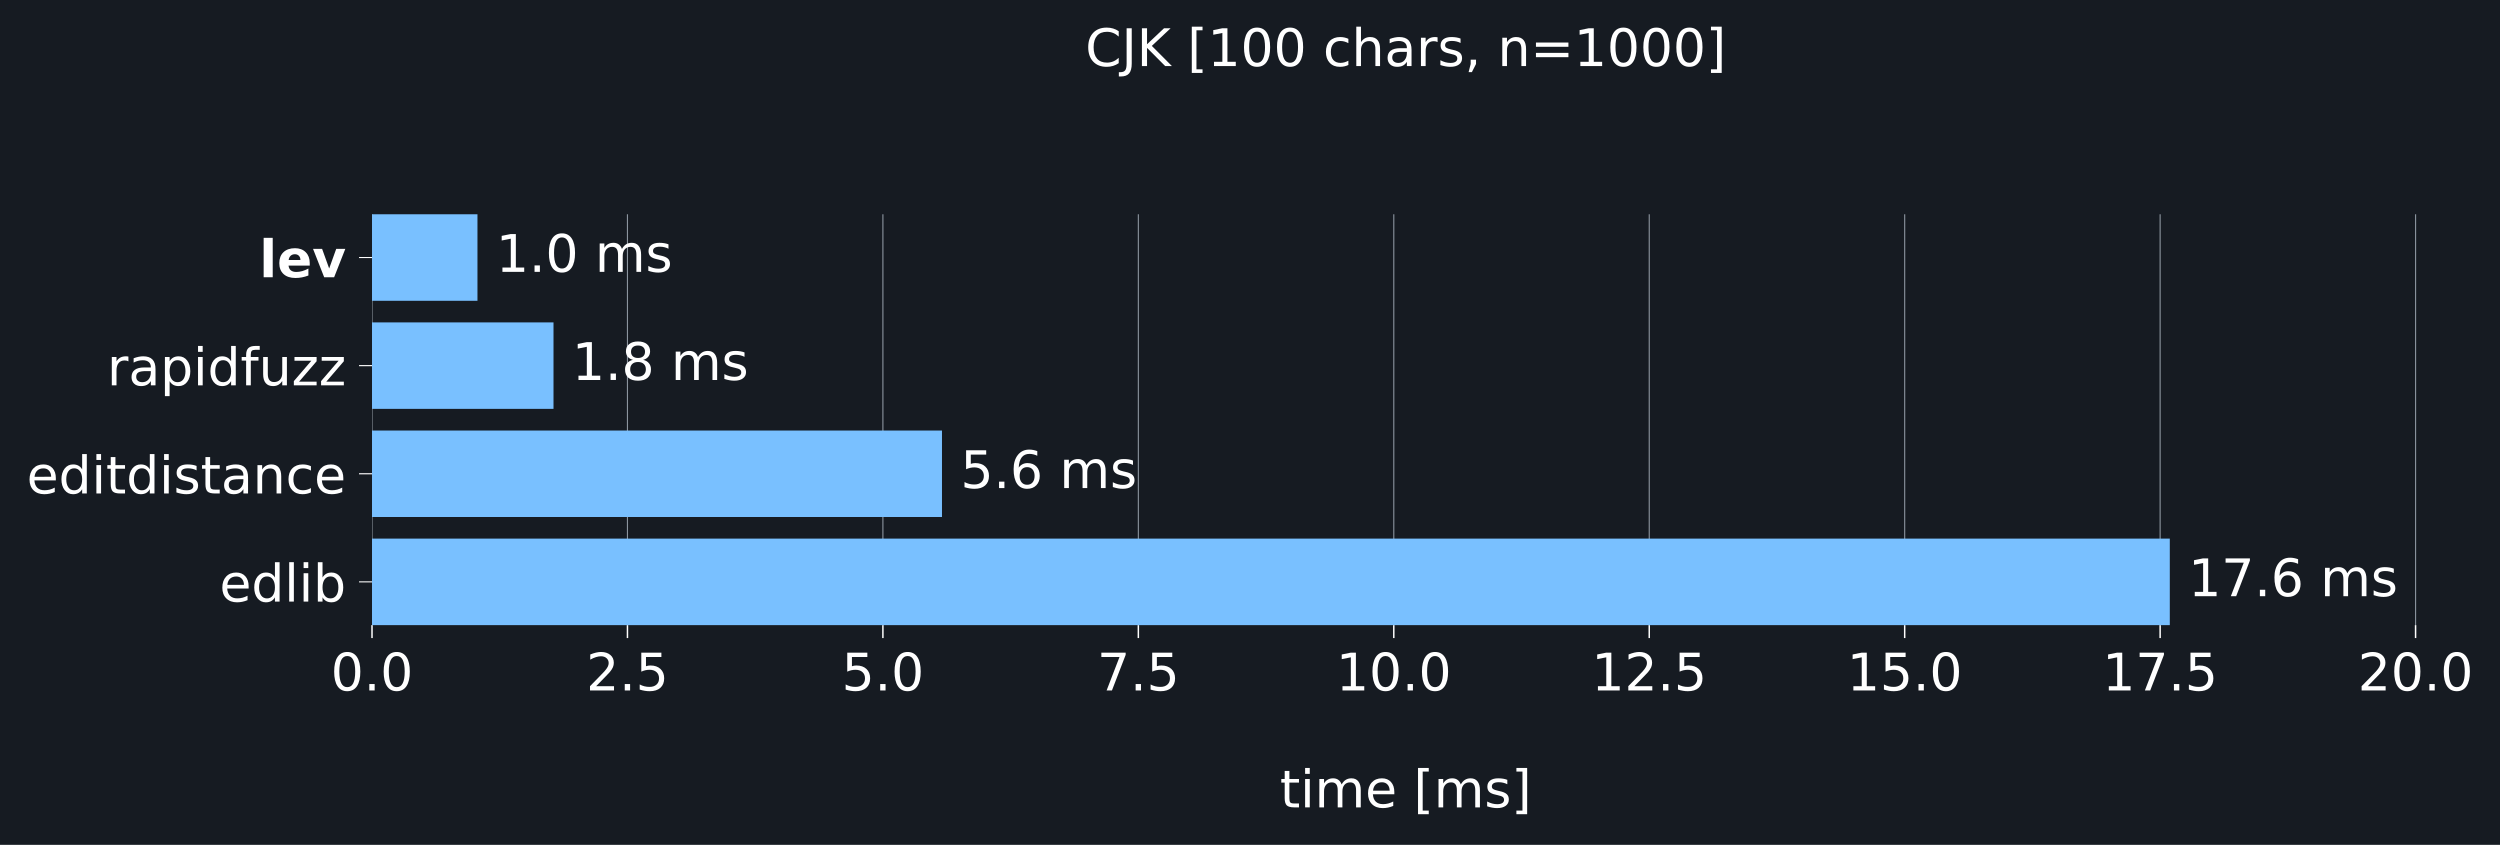
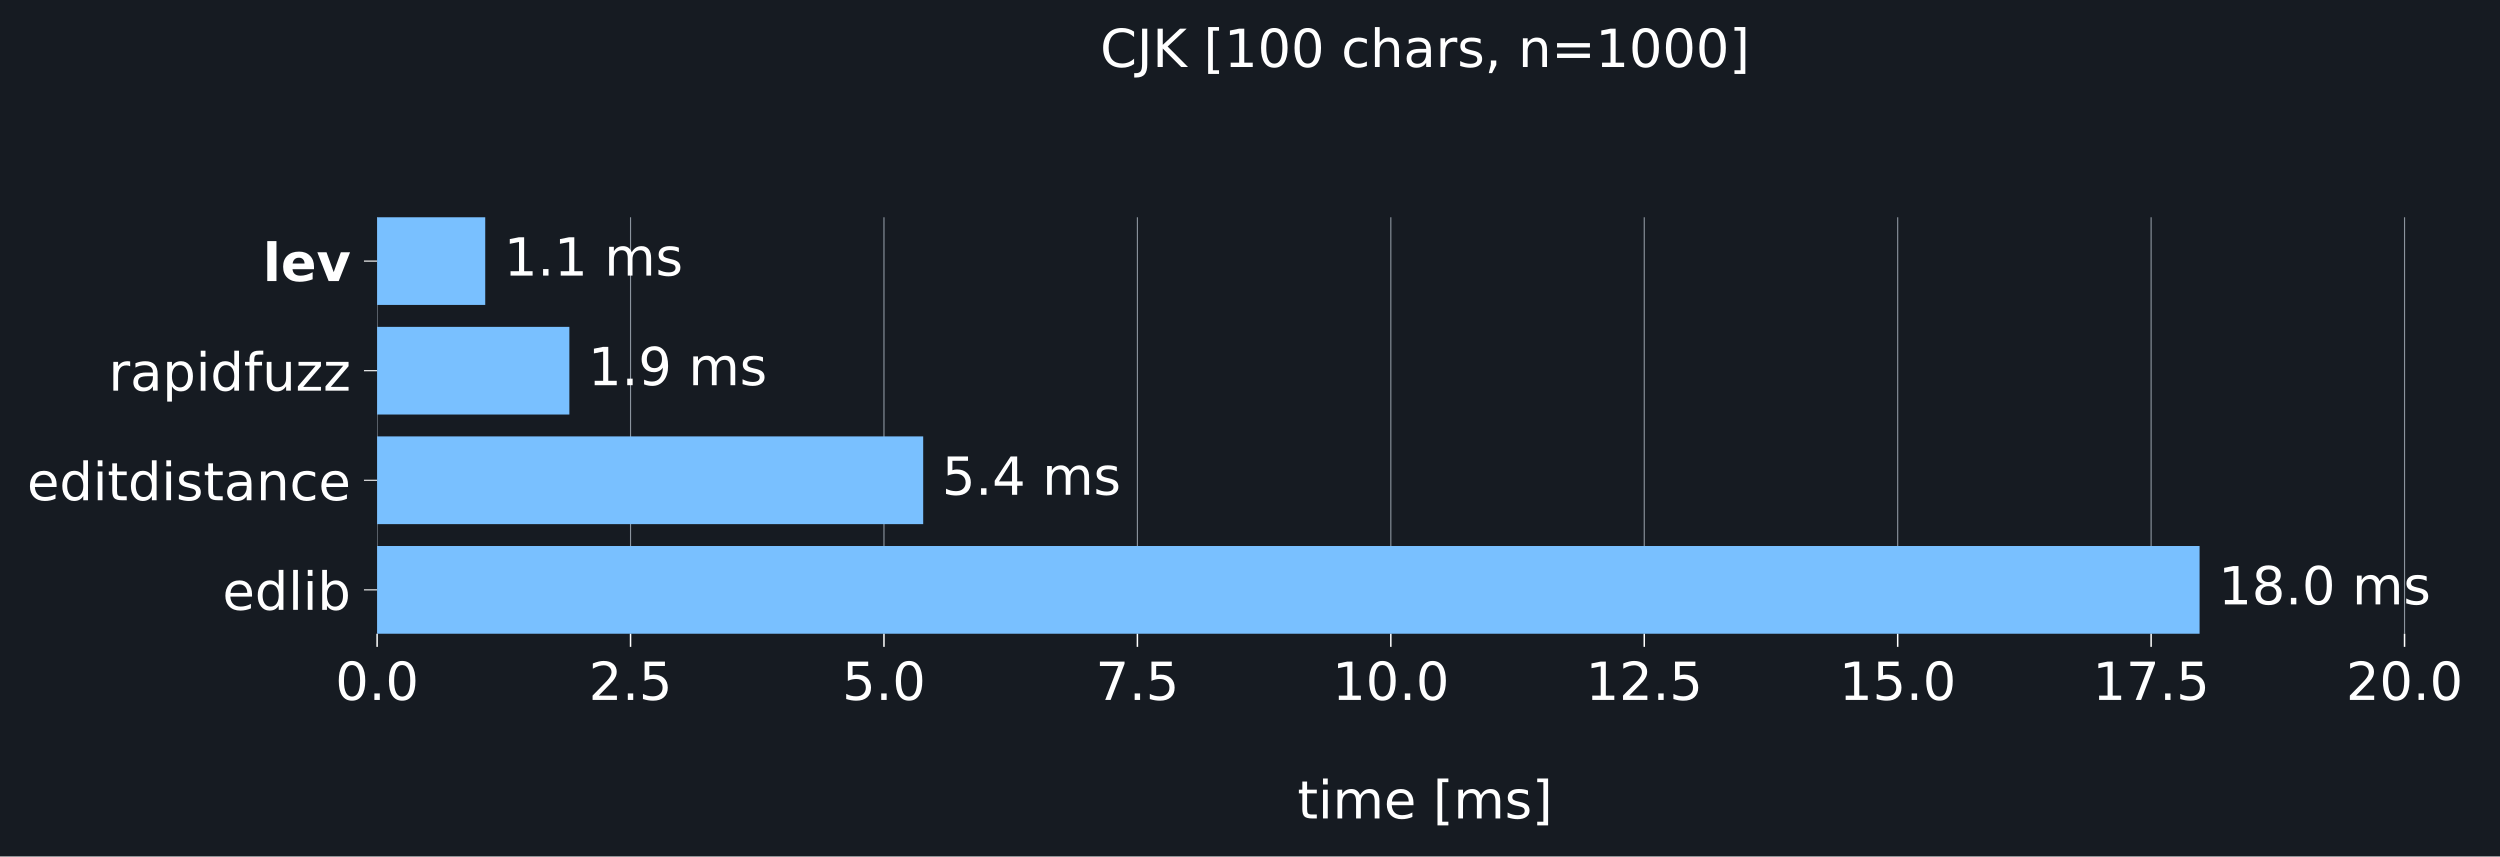
- <svg xmlns="http://www.w3.org/2000/svg" xmlns:xlink="http://www.w3.org/1999/xlink" width="674.739pt" height="228.017pt" viewBox="0 0 674.739 228.017" version="1.1">
+ <svg xmlns="http://www.w3.org/2000/svg" xmlns:xlink="http://www.w3.org/1999/xlink" width="665.603pt" height="228.017pt" viewBox="0 0 665.603 228.017" version="1.1">
  <defs>
    <style type="text/css">*{stroke-linejoin: round; stroke-linecap: butt}</style>
  </defs>
  <g id="figure_1">
    <g id="patch_1">
-       <path d="M 0 228.017 L 674.739 228.017 L 674.739 0 L 0 0 z " style="fill: #161b22" />
+       <path d="M 0 228.017 L 665.603 228.017 L 665.603 0 L 0 0 z " style="fill: #161b22" />
    </g>
    <g id="axes_1">
      <g id="patch_2">
        <path d="M 100.403 168.718 L 658.403 168.718 L 658.403 57.838 L 100.403 57.838 z " style="fill: #161b22" />
      </g>
      <g id="matplotlib.axis_1">
        <g id="xtick_1">
          <g id="line2d_1">
-             <path d="M 100.403 168.718 L 100.403 57.838 " clip-path="url(#pfaec1bf0a8)" style="fill: none; stroke: #8b949e; stroke-width: 0.3; stroke-linecap: square" />
+             <path d="M 100.403 168.718 L 100.403 57.838 " clip-path="url(#p0ad3b814c3)" style="fill: none; stroke: #8b949e; stroke-width: 0.3; stroke-linecap: square" />
          </g>
          <g id="line2d_2">
            <defs>
-               <path id="m80502bba0b" d="M 0 0 L 0 3.5 " style="stroke: #ffffff; stroke-width: 0.4" />
+               <path id="m30d0cba61b" d="M 0 0 L 0 3.5 " style="stroke: #ffffff; stroke-width: 0.4" />
            </defs>
            <g>
-               <use xlink:href="#m80502bba0b" x="100.403" y="168.718" style="fill: #ffffff; stroke: #ffffff; stroke-width: 0.4" />
+               <use xlink:href="#m30d0cba61b" x="100.403" y="168.718" style="fill: #ffffff; stroke: #ffffff; stroke-width: 0.4" />
            </g>
          </g>
          <g id="text_1">
            <g style="fill: #ffffff" transform="translate(89.27062 186.3556) scale(0.14 -0.14)">
              <defs>
                <path id="DejaVuSans-30" d="M 2034 4250 Q 1547 4250 1301 3770 Q 1056 3291 1056 2328 Q 1056 1369 1301 889 Q 1547 409 2034 409 Q 2525 409 2770 889 Q 3016 1369 3016 2328 Q 3016 3291 2770 3770 Q 2525 4250 2034 4250 z M 2034 4750 Q 2819 4750 3233 4129 Q 3647 3509 3647 2328 Q 3647 1150 3233 529 Q 2819 -91 2034 -91 Q 1250 -91 836 529 Q 422 1150 422 2328 Q 422 3509 836 4129 Q 1250 4750 2034 4750 z " transform="scale(0.015625)" />
                <path id="DejaVuSans-2e" d="M 684 794 L 1344 794 L 1344 0 L 684 0 L 684 794 z " transform="scale(0.015625)" />
              </defs>
              <use xlink:href="#DejaVuSans-30" />
              <use xlink:href="#DejaVuSans-2e" transform="translate(63.62305 0)" />
              <use xlink:href="#DejaVuSans-30" transform="translate(95.41016 0)" />
            </g>
          </g>
        </g>
        <g id="xtick_2">
          <g id="line2d_3">
-             <path d="M 169.347 168.718 L 169.347 57.838 " clip-path="url(#pfaec1bf0a8)" style="fill: none; stroke: #8b949e; stroke-width: 0.3; stroke-linecap: square" />
+             <path d="M 167.876 168.718 L 167.876 57.838 " clip-path="url(#p0ad3b814c3)" style="fill: none; stroke: #8b949e; stroke-width: 0.3; stroke-linecap: square" />
          </g>
          <g id="line2d_4">
            <g>
-               <use xlink:href="#m80502bba0b" x="169.347" y="168.718" style="fill: #ffffff; stroke: #ffffff; stroke-width: 0.4" />
+               <use xlink:href="#m30d0cba61b" x="167.876" y="168.718" style="fill: #ffffff; stroke: #ffffff; stroke-width: 0.4" />
            </g>
          </g>
          <g id="text_2">
-             <g style="fill: #ffffff" transform="translate(158.2144 186.3556) scale(0.14 -0.14)">
+             <g style="fill: #ffffff" transform="translate(156.7438 186.3556) scale(0.14 -0.14)">
              <defs>
                <path id="DejaVuSans-32" d="M 1228 531 L 3431 531 L 3431 0 L 469 0 L 469 531 Q 828 903 1448 1529 Q 2069 2156 2228 2338 Q 2531 2678 2651 2914 Q 2772 3150 2772 3378 Q 2772 3750 2511 3984 Q 2250 4219 1831 4219 Q 1534 4219 1204 4116 Q 875 4013 500 3803 L 500 4441 Q 881 4594 1212 4672 Q 1544 4750 1819 4750 Q 2544 4750 2975 4387 Q 3406 4025 3406 3419 Q 3406 3131 3298 2873 Q 3191 2616 2906 2266 Q 2828 2175 2409 1742 Q 1991 1309 1228 531 z " transform="scale(0.015625)" />
                <path id="DejaVuSans-35" d="M 691 4666 L 3169 4666 L 3169 4134 L 1269 4134 L 1269 2991 Q 1406 3038 1543 3061 Q 1681 3084 1819 3084 Q 2600 3084 3056 2656 Q 3513 2228 3513 1497 Q 3513 744 3044 326 Q 2575 -91 1722 -91 Q 1428 -91 1123 -41 Q 819 9 494 109 L 494 744 Q 775 591 1075 516 Q 1375 441 1709 441 Q 2250 441 2565 725 Q 2881 1009 2881 1497 Q 2881 1984 2565 2268 Q 2250 2553 1709 2553 Q 1456 2553 1204 2497 Q 953 2441 691 2322 L 691 4666 z " transform="scale(0.015625)" />
              </defs>
              <use xlink:href="#DejaVuSans-32" />
              <use xlink:href="#DejaVuSans-2e" transform="translate(63.62305 0)" />
              <use xlink:href="#DejaVuSans-35" transform="translate(95.41016 0)" />
            </g>
          </g>
        </g>
        <g id="xtick_3">
          <g id="line2d_5">
-             <path d="M 238.29 168.718 L 238.29 57.838 " clip-path="url(#pfaec1bf0a8)" style="fill: none; stroke: #8b949e; stroke-width: 0.3; stroke-linecap: square" />
+             <path d="M 235.349 168.718 L 235.349 57.838 " clip-path="url(#p0ad3b814c3)" style="fill: none; stroke: #8b949e; stroke-width: 0.3; stroke-linecap: square" />
          </g>
          <g id="line2d_6">
            <g>
-               <use xlink:href="#m80502bba0b" x="238.29" y="168.718" style="fill: #ffffff; stroke: #ffffff; stroke-width: 0.4" />
+               <use xlink:href="#m30d0cba61b" x="235.349" y="168.718" style="fill: #ffffff; stroke: #ffffff; stroke-width: 0.4" />
            </g>
          </g>
          <g id="text_3">
-             <g style="fill: #ffffff" transform="translate(227.1583 186.3556) scale(0.14 -0.14)">
+             <g style="fill: #ffffff" transform="translate(224.2169 186.3556) scale(0.14 -0.14)">
              <use xlink:href="#DejaVuSans-35" />
              <use xlink:href="#DejaVuSans-2e" transform="translate(63.62305 0)" />
              <use xlink:href="#DejaVuSans-30" transform="translate(95.41016 0)" />
            </g>
          </g>
        </g>
        <g id="xtick_4">
          <g id="line2d_7">
-             <path d="M 307.234 168.718 L 307.234 57.838 " clip-path="url(#pfaec1bf0a8)" style="fill: none; stroke: #8b949e; stroke-width: 0.3; stroke-linecap: square" />
+             <path d="M 302.822 168.718 L 302.822 57.838 " clip-path="url(#p0ad3b814c3)" style="fill: none; stroke: #8b949e; stroke-width: 0.3; stroke-linecap: square" />
          </g>
          <g id="line2d_8">
            <g>
-               <use xlink:href="#m80502bba0b" x="307.234" y="168.718" style="fill: #ffffff; stroke: #ffffff; stroke-width: 0.4" />
+               <use xlink:href="#m30d0cba61b" x="302.822" y="168.718" style="fill: #ffffff; stroke: #ffffff; stroke-width: 0.4" />
            </g>
          </g>
          <g id="text_4">
-             <g style="fill: #ffffff" transform="translate(296.1021 186.3556) scale(0.14 -0.14)">
+             <g style="fill: #ffffff" transform="translate(291.6901 186.3556) scale(0.14 -0.14)">
              <defs>
                <path id="DejaVuSans-37" d="M 525 4666 L 3525 4666 L 3525 4397 L 1831 0 L 1172 0 L 2766 4134 L 525 4134 L 525 4666 z " transform="scale(0.015625)" />
              </defs>
              <use xlink:href="#DejaVuSans-37" />
              <use xlink:href="#DejaVuSans-2e" transform="translate(63.62305 0)" />
              <use xlink:href="#DejaVuSans-35" transform="translate(95.41016 0)" />
            </g>
          </g>
        </g>
        <g id="xtick_5">
          <g id="line2d_9">
-             <path d="M 376.178 168.718 L 376.178 57.838 " clip-path="url(#pfaec1bf0a8)" style="fill: none; stroke: #8b949e; stroke-width: 0.3; stroke-linecap: square" />
+             <path d="M 370.295 168.718 L 370.295 57.838 " clip-path="url(#p0ad3b814c3)" style="fill: none; stroke: #8b949e; stroke-width: 0.3; stroke-linecap: square" />
          </g>
          <g id="line2d_10">
            <g>
-               <use xlink:href="#m80502bba0b" x="376.178" y="168.718" style="fill: #ffffff; stroke: #ffffff; stroke-width: 0.4" />
+               <use xlink:href="#m30d0cba61b" x="370.295" y="168.718" style="fill: #ffffff; stroke: #ffffff; stroke-width: 0.4" />
            </g>
          </g>
          <g id="text_5">
-             <g style="fill: #ffffff" transform="translate(360.5921 186.3556) scale(0.14 -0.14)">
+             <g style="fill: #ffffff" transform="translate(354.7095 186.3556) scale(0.14 -0.14)">
              <defs>
                <path id="DejaVuSans-31" d="M 794 531 L 1825 531 L 1825 4091 L 703 3866 L 703 4441 L 1819 4666 L 2450 4666 L 2450 531 L 3481 531 L 3481 0 L 794 0 L 794 531 z " transform="scale(0.015625)" />
              </defs>
              <use xlink:href="#DejaVuSans-31" />
              <use xlink:href="#DejaVuSans-30" transform="translate(63.62305 0)" />
              <use xlink:href="#DejaVuSans-2e" transform="translate(127.2461 0)" />
              <use xlink:href="#DejaVuSans-30" transform="translate(159.0332 0)" />
            </g>
          </g>
        </g>
        <g id="xtick_6">
          <g id="line2d_11">
-             <path d="M 445.122 168.718 L 445.122 57.838 " clip-path="url(#pfaec1bf0a8)" style="fill: none; stroke: #8b949e; stroke-width: 0.3; stroke-linecap: square" />
+             <path d="M 437.769 168.718 L 437.769 57.838 " clip-path="url(#p0ad3b814c3)" style="fill: none; stroke: #8b949e; stroke-width: 0.3; stroke-linecap: square" />
          </g>
          <g id="line2d_12">
            <g>
-               <use xlink:href="#m80502bba0b" x="445.122" y="168.718" style="fill: #ffffff; stroke: #ffffff; stroke-width: 0.4" />
+               <use xlink:href="#m30d0cba61b" x="437.769" y="168.718" style="fill: #ffffff; stroke: #ffffff; stroke-width: 0.4" />
            </g>
          </g>
          <g id="text_6">
-             <g style="fill: #ffffff" transform="translate(429.536 186.3556) scale(0.14 -0.14)">
+             <g style="fill: #ffffff" transform="translate(422.1826 186.3556) scale(0.14 -0.14)">
              <use xlink:href="#DejaVuSans-31" />
              <use xlink:href="#DejaVuSans-32" transform="translate(63.62305 0)" />
              <use xlink:href="#DejaVuSans-2e" transform="translate(127.2461 0)" />
              <use xlink:href="#DejaVuSans-35" transform="translate(159.0332 0)" />
            </g>
          </g>
        </g>
        <g id="xtick_7">
          <g id="line2d_13">
-             <path d="M 514.066 168.718 L 514.066 57.838 " clip-path="url(#pfaec1bf0a8)" style="fill: none; stroke: #8b949e; stroke-width: 0.3; stroke-linecap: square" />
+             <path d="M 505.242 168.718 L 505.242 57.838 " clip-path="url(#p0ad3b814c3)" style="fill: none; stroke: #8b949e; stroke-width: 0.3; stroke-linecap: square" />
          </g>
          <g id="line2d_14">
            <g>
-               <use xlink:href="#m80502bba0b" x="514.066" y="168.718" style="fill: #ffffff; stroke: #ffffff; stroke-width: 0.4" />
+               <use xlink:href="#m30d0cba61b" x="505.242" y="168.718" style="fill: #ffffff; stroke: #ffffff; stroke-width: 0.4" />
            </g>
          </g>
          <g id="text_7">
-             <g style="fill: #ffffff" transform="translate(498.4798 186.3556) scale(0.14 -0.14)">
+             <g style="fill: #ffffff" transform="translate(489.6558 186.3556) scale(0.14 -0.14)">
              <use xlink:href="#DejaVuSans-31" />
              <use xlink:href="#DejaVuSans-35" transform="translate(63.62305 0)" />
              <use xlink:href="#DejaVuSans-2e" transform="translate(127.2461 0)" />
              <use xlink:href="#DejaVuSans-30" transform="translate(159.0332 0)" />
            </g>
          </g>
        </g>
        <g id="xtick_8">
          <g id="line2d_15">
-             <path d="M 583.01 168.718 L 583.01 57.838 " clip-path="url(#pfaec1bf0a8)" style="fill: none; stroke: #8b949e; stroke-width: 0.3; stroke-linecap: square" />
+             <path d="M 572.715 168.718 L 572.715 57.838 " clip-path="url(#p0ad3b814c3)" style="fill: none; stroke: #8b949e; stroke-width: 0.3; stroke-linecap: square" />
          </g>
          <g id="line2d_16">
            <g>
-               <use xlink:href="#m80502bba0b" x="583.01" y="168.718" style="fill: #ffffff; stroke: #ffffff; stroke-width: 0.4" />
+               <use xlink:href="#m30d0cba61b" x="572.715" y="168.718" style="fill: #ffffff; stroke: #ffffff; stroke-width: 0.4" />
            </g>
          </g>
          <g id="text_8">
-             <g style="fill: #ffffff" transform="translate(567.4236 186.3556) scale(0.14 -0.14)">
+             <g style="fill: #ffffff" transform="translate(557.1289 186.3556) scale(0.14 -0.14)">
              <use xlink:href="#DejaVuSans-31" />
              <use xlink:href="#DejaVuSans-37" transform="translate(63.62305 0)" />
              <use xlink:href="#DejaVuSans-2e" transform="translate(127.2461 0)" />
              <use xlink:href="#DejaVuSans-35" transform="translate(159.0332 0)" />
            </g>
          </g>
        </g>
        <g id="xtick_9">
          <g id="line2d_17">
-             <path d="M 651.953 168.718 L 651.953 57.838 " clip-path="url(#pfaec1bf0a8)" style="fill: none; stroke: #8b949e; stroke-width: 0.3; stroke-linecap: square" />
+             <path d="M 640.188 168.718 L 640.188 57.838 " clip-path="url(#p0ad3b814c3)" style="fill: none; stroke: #8b949e; stroke-width: 0.3; stroke-linecap: square" />
          </g>
          <g id="line2d_18">
            <g>
-               <use xlink:href="#m80502bba0b" x="651.953" y="168.718" style="fill: #ffffff; stroke: #ffffff; stroke-width: 0.4" />
+               <use xlink:href="#m30d0cba61b" x="640.188" y="168.718" style="fill: #ffffff; stroke: #ffffff; stroke-width: 0.4" />
            </g>
          </g>
          <g id="text_9">
-             <g style="fill: #ffffff" transform="translate(636.3674 186.3556) scale(0.14 -0.14)">
+             <g style="fill: #ffffff" transform="translate(624.6021 186.3556) scale(0.14 -0.14)">
              <use xlink:href="#DejaVuSans-32" />
              <use xlink:href="#DejaVuSans-30" transform="translate(63.62305 0)" />
              <use xlink:href="#DejaVuSans-2e" transform="translate(127.2461 0)" />
              <use xlink:href="#DejaVuSans-30" transform="translate(159.0332 0)" />
            </g>
          </g>
        </g>
        <g id="text_10">
          <g style="fill: #ffffff" transform="translate(345.4364 217.905) scale(0.14 -0.14)">
            <defs>
              <path id="DejaVuSans-74" d="M 1172 4494 L 1172 3500 L 2356 3500 L 2356 3053 L 1172 3053 L 1172 1153 Q 1172 725 1289 603 Q 1406 481 1766 481 L 2356 481 L 2356 0 L 1766 0 Q 1100 0 847 248 Q 594 497 594 1153 L 594 3053 L 172 3053 L 172 3500 L 594 3500 L 594 4494 L 1172 4494 z " transform="scale(0.015625)" />
              <path id="DejaVuSans-69" d="M 603 3500 L 1178 3500 L 1178 0 L 603 0 L 603 3500 z M 603 4863 L 1178 4863 L 1178 4134 L 603 4134 L 603 4863 z " transform="scale(0.015625)" />
              <path id="DejaVuSans-6d" d="M 3328 2828 Q 3544 3216 3844 3400 Q 4144 3584 4550 3584 Q 5097 3584 5394 3201 Q 5691 2819 5691 2113 L 5691 0 L 5113 0 L 5113 2094 Q 5113 2597 4934 2840 Q 4756 3084 4391 3084 Q 3944 3084 3684 2787 Q 3425 2491 3425 1978 L 3425 0 L 2847 0 L 2847 2094 Q 2847 2600 2669 2842 Q 2491 3084 2119 3084 Q 1678 3084 1418 2786 Q 1159 2488 1159 1978 L 1159 0 L 581 0 L 581 3500 L 1159 3500 L 1159 2956 Q 1356 3278 1631 3431 Q 1906 3584 2284 3584 Q 2666 3584 2933 3390 Q 3200 3197 3328 2828 z " transform="scale(0.015625)" />
              <path id="DejaVuSans-65" d="M 3597 1894 L 3597 1613 L 953 1613 Q 991 1019 1311 708 Q 1631 397 2203 397 Q 2534 397 2845 478 Q 3156 559 3463 722 L 3463 178 Q 3153 47 2828 -22 Q 2503 -91 2169 -91 Q 1331 -91 842 396 Q 353 884 353 1716 Q 353 2575 817 3079 Q 1281 3584 2069 3584 Q 2775 3584 3186 3129 Q 3597 2675 3597 1894 z M 3022 2063 Q 3016 2534 2758 2815 Q 2500 3097 2075 3097 Q 1594 3097 1305 2825 Q 1016 2553 972 2059 L 3022 2063 z " transform="scale(0.015625)" />
              <path id="DejaVuSans-20" transform="scale(0.015625)" />
              <path id="DejaVuSans-5b" d="M 550 4863 L 1875 4863 L 1875 4416 L 1125 4416 L 1125 -397 L 1875 -397 L 1875 -844 L 550 -844 L 550 4863 z " transform="scale(0.015625)" />
              <path id="DejaVuSans-73" d="M 2834 3397 L 2834 2853 Q 2591 2978 2328 3040 Q 2066 3103 1784 3103 Q 1356 3103 1142 2972 Q 928 2841 928 2578 Q 928 2378 1081 2264 Q 1234 2150 1697 2047 L 1894 2003 Q 2506 1872 2764 1633 Q 3022 1394 3022 966 Q 3022 478 2636 193 Q 2250 -91 1575 -91 Q 1294 -91 989 -36 Q 684 19 347 128 L 347 722 Q 666 556 975 473 Q 1284 391 1588 391 Q 1994 391 2212 530 Q 2431 669 2431 922 Q 2431 1156 2273 1281 Q 2116 1406 1581 1522 L 1381 1569 Q 847 1681 609 1914 Q 372 2147 372 2553 Q 372 3047 722 3315 Q 1072 3584 1716 3584 Q 2034 3584 2315 3537 Q 2597 3491 2834 3397 z " transform="scale(0.015625)" />
              <path id="DejaVuSans-5d" d="M 1947 4863 L 1947 -844 L 622 -844 L 622 -397 L 1369 -397 L 1369 4416 L 622 4416 L 622 4863 L 1947 4863 z " transform="scale(0.015625)" />
            </defs>
            <use xlink:href="#DejaVuSans-74" />
            <use xlink:href="#DejaVuSans-69" transform="translate(39.20898 0)" />
            <use xlink:href="#DejaVuSans-6d" transform="translate(66.99219 0)" />
            <use xlink:href="#DejaVuSans-65" transform="translate(164.4043 0)" />
            <use xlink:href="#DejaVuSans-20" transform="translate(225.9277 0)" />
            <use xlink:href="#DejaVuSans-5b" transform="translate(257.7148 0)" />
            <use xlink:href="#DejaVuSans-6d" transform="translate(296.7285 0)" />
            <use xlink:href="#DejaVuSans-73" transform="translate(394.1406 0)" />
            <use xlink:href="#DejaVuSans-5d" transform="translate(446.2402 0)" />
          </g>
        </g>
      </g>
      <g id="matplotlib.axis_2">
        <g id="ytick_1">
          <g id="line2d_19">
            <defs>
-               <path id="m019ea41647" d="M 0 0 L -3.5 0 " style="stroke: #ffffff; stroke-width: 0.3" />
+               <path id="m7ce690e20e" d="M 0 0 L -3.5 0 " style="stroke: #ffffff; stroke-width: 0.3" />
            </defs>
            <g>
-               <use xlink:href="#m019ea41647" x="100.403" y="157.046" style="fill: #ffffff; stroke: #ffffff; stroke-width: 0.3" />
+               <use xlink:href="#m7ce690e20e" x="100.403" y="157.046" style="fill: #ffffff; stroke: #ffffff; stroke-width: 0.3" />
            </g>
          </g>
          <g id="text_11">
            <g style="fill: #ffffff" transform="translate(59.23406 162.3651) scale(0.14 -0.14)">
              <defs>
                <path id="DejaVuSans-64" d="M 2906 2969 L 2906 4863 L 3481 4863 L 3481 0 L 2906 0 L 2906 525 Q 2725 213 2448 61 Q 2172 -91 1784 -91 Q 1150 -91 751 415 Q 353 922 353 1747 Q 353 2572 751 3078 Q 1150 3584 1784 3584 Q 2172 3584 2448 3432 Q 2725 3281 2906 2969 z M 947 1747 Q 947 1113 1208 752 Q 1469 391 1925 391 Q 2381 391 2643 752 Q 2906 1113 2906 1747 Q 2906 2381 2643 2742 Q 2381 3103 1925 3103 Q 1469 3103 1208 2742 Q 947 2381 947 1747 z " transform="scale(0.015625)" />
                <path id="DejaVuSans-6c" d="M 603 4863 L 1178 4863 L 1178 0 L 603 0 L 603 4863 z " transform="scale(0.015625)" />
                <path id="DejaVuSans-62" d="M 3116 1747 Q 3116 2381 2855 2742 Q 2594 3103 2138 3103 Q 1681 3103 1420 2742 Q 1159 2381 1159 1747 Q 1159 1113 1420 752 Q 1681 391 2138 391 Q 2594 391 2855 752 Q 3116 1113 3116 1747 z M 1159 2969 Q 1341 3281 1617 3432 Q 1894 3584 2278 3584 Q 2916 3584 3314 3078 Q 3713 2572 3713 1747 Q 3713 922 3314 415 Q 2916 -91 2278 -91 Q 1894 -91 1617 61 Q 1341 213 1159 525 L 1159 0 L 581 0 L 581 4863 L 1159 4863 L 1159 2969 z " transform="scale(0.015625)" />
              </defs>
              <use xlink:href="#DejaVuSans-65" />
              <use xlink:href="#DejaVuSans-64" transform="translate(61.52344 0)" />
              <use xlink:href="#DejaVuSans-6c" transform="translate(125 0)" />
              <use xlink:href="#DejaVuSans-69" transform="translate(152.7832 0)" />
              <use xlink:href="#DejaVuSans-62" transform="translate(180.5664 0)" />
            </g>
          </g>
        </g>
        <g id="ytick_2">
          <g id="line2d_20">
            <g>
-               <use xlink:href="#m019ea41647" x="100.403" y="127.867" style="fill: #ffffff; stroke: #ffffff; stroke-width: 0.3" />
+               <use xlink:href="#m7ce690e20e" x="100.403" y="127.867" style="fill: #ffffff; stroke: #ffffff; stroke-width: 0.3" />
            </g>
          </g>
          <g id="text_12">
            <g style="fill: #ffffff" transform="translate(7.2 133.1862) scale(0.14 -0.14)">
              <defs>
                <path id="DejaVuSans-61" d="M 2194 1759 Q 1497 1759 1228 1600 Q 959 1441 959 1056 Q 959 750 1161 570 Q 1363 391 1709 391 Q 2188 391 2477 730 Q 2766 1069 2766 1631 L 2766 1759 L 2194 1759 z M 3341 1997 L 3341 0 L 2766 0 L 2766 531 Q 2569 213 2275 61 Q 1981 -91 1556 -91 Q 1019 -91 701 211 Q 384 513 384 1019 Q 384 1609 779 1909 Q 1175 2209 1959 2209 L 2766 2209 L 2766 2266 Q 2766 2663 2505 2880 Q 2244 3097 1772 3097 Q 1472 3097 1187 3025 Q 903 2953 641 2809 L 641 3341 Q 956 3463 1253 3523 Q 1550 3584 1831 3584 Q 2591 3584 2966 3190 Q 3341 2797 3341 1997 z " transform="scale(0.015625)" />
                <path id="DejaVuSans-6e" d="M 3513 2113 L 3513 0 L 2938 0 L 2938 2094 Q 2938 2591 2744 2837 Q 2550 3084 2163 3084 Q 1697 3084 1428 2787 Q 1159 2491 1159 1978 L 1159 0 L 581 0 L 581 3500 L 1159 3500 L 1159 2956 Q 1366 3272 1645 3428 Q 1925 3584 2291 3584 Q 2894 3584 3203 3211 Q 3513 2838 3513 2113 z " transform="scale(0.015625)" />
                <path id="DejaVuSans-63" d="M 3122 3366 L 3122 2828 Q 2878 2963 2633 3030 Q 2388 3097 2138 3097 Q 1578 3097 1268 2742 Q 959 2388 959 1747 Q 959 1106 1268 751 Q 1578 397 2138 397 Q 2388 397 2633 464 Q 2878 531 3122 666 L 3122 134 Q 2881 22 2623 -34 Q 2366 -91 2075 -91 Q 1284 -91 818 406 Q 353 903 353 1747 Q 353 2603 823 3093 Q 1294 3584 2113 3584 Q 2378 3584 2631 3529 Q 2884 3475 3122 3366 z " transform="scale(0.015625)" />
              </defs>
              <use xlink:href="#DejaVuSans-65" />
              <use xlink:href="#DejaVuSans-64" transform="translate(61.52344 0)" />
              <use xlink:href="#DejaVuSans-69" transform="translate(125 0)" />
              <use xlink:href="#DejaVuSans-74" transform="translate(152.7832 0)" />
              <use xlink:href="#DejaVuSans-64" transform="translate(191.9922 0)" />
              <use xlink:href="#DejaVuSans-69" transform="translate(255.4688 0)" />
              <use xlink:href="#DejaVuSans-73" transform="translate(283.252 0)" />
              <use xlink:href="#DejaVuSans-74" transform="translate(335.3516 0)" />
              <use xlink:href="#DejaVuSans-61" transform="translate(374.5605 0)" />
              <use xlink:href="#DejaVuSans-6e" transform="translate(435.8398 0)" />
              <use xlink:href="#DejaVuSans-63" transform="translate(499.2188 0)" />
              <use xlink:href="#DejaVuSans-65" transform="translate(554.1992 0)" />
            </g>
          </g>
        </g>
        <g id="ytick_3">
          <g id="line2d_21">
            <g>
-               <use xlink:href="#m019ea41647" x="100.403" y="98.688" style="fill: #ffffff; stroke: #ffffff; stroke-width: 0.3" />
+               <use xlink:href="#m7ce690e20e" x="100.403" y="98.688" style="fill: #ffffff; stroke: #ffffff; stroke-width: 0.3" />
            </g>
          </g>
          <g id="text_13">
            <g style="fill: #ffffff" transform="translate(28.90656 104.0072) scale(0.14 -0.14)">
              <defs>
                <path id="DejaVuSans-72" d="M 2631 2963 Q 2534 3019 2420 3045 Q 2306 3072 2169 3072 Q 1681 3072 1420 2755 Q 1159 2438 1159 1844 L 1159 0 L 581 0 L 581 3500 L 1159 3500 L 1159 2956 Q 1341 3275 1631 3429 Q 1922 3584 2338 3584 Q 2397 3584 2469 3576 Q 2541 3569 2628 3553 L 2631 2963 z " transform="scale(0.015625)" />
                <path id="DejaVuSans-70" d="M 1159 525 L 1159 -1331 L 581 -1331 L 581 3500 L 1159 3500 L 1159 2969 Q 1341 3281 1617 3432 Q 1894 3584 2278 3584 Q 2916 3584 3314 3078 Q 3713 2572 3713 1747 Q 3713 922 3314 415 Q 2916 -91 2278 -91 Q 1894 -91 1617 61 Q 1341 213 1159 525 z M 3116 1747 Q 3116 2381 2855 2742 Q 2594 3103 2138 3103 Q 1681 3103 1420 2742 Q 1159 2381 1159 1747 Q 1159 1113 1420 752 Q 1681 391 2138 391 Q 2594 391 2855 752 Q 3116 1113 3116 1747 z " transform="scale(0.015625)" />
                <path id="DejaVuSans-66" d="M 2375 4863 L 2375 4384 L 1825 4384 Q 1516 4384 1395 4259 Q 1275 4134 1275 3809 L 1275 3500 L 2222 3500 L 2222 3053 L 1275 3053 L 1275 0 L 697 0 L 697 3053 L 147 3053 L 147 3500 L 697 3500 L 697 3744 Q 697 4328 969 4595 Q 1241 4863 1831 4863 L 2375 4863 z " transform="scale(0.015625)" />
                <path id="DejaVuSans-75" d="M 544 1381 L 544 3500 L 1119 3500 L 1119 1403 Q 1119 906 1312 657 Q 1506 409 1894 409 Q 2359 409 2629 706 Q 2900 1003 2900 1516 L 2900 3500 L 3475 3500 L 3475 0 L 2900 0 L 2900 538 Q 2691 219 2414 64 Q 2138 -91 1772 -91 Q 1169 -91 856 284 Q 544 659 544 1381 z M 1991 3584 L 1991 3584 z " transform="scale(0.015625)" />
                <path id="DejaVuSans-7a" d="M 353 3500 L 3084 3500 L 3084 2975 L 922 459 L 3084 459 L 3084 0 L 275 0 L 275 525 L 2438 3041 L 353 3041 L 353 3500 z " transform="scale(0.015625)" />
              </defs>
              <use xlink:href="#DejaVuSans-72" />
              <use xlink:href="#DejaVuSans-61" transform="translate(41.11328 0)" />
              <use xlink:href="#DejaVuSans-70" transform="translate(102.3926 0)" />
              <use xlink:href="#DejaVuSans-69" transform="translate(165.8691 0)" />
              <use xlink:href="#DejaVuSans-64" transform="translate(193.6523 0)" />
              <use xlink:href="#DejaVuSans-66" transform="translate(257.1289 0)" />
              <use xlink:href="#DejaVuSans-75" transform="translate(292.334 0)" />
              <use xlink:href="#DejaVuSans-7a" transform="translate(355.7129 0)" />
              <use xlink:href="#DejaVuSans-7a" transform="translate(408.2031 0)" />
            </g>
          </g>
        </g>
        <g id="ytick_4">
          <g id="line2d_22">
            <g>
-               <use xlink:href="#m019ea41647" x="100.403" y="69.509" style="fill: #ffffff; stroke: #ffffff; stroke-width: 0.3" />
+               <use xlink:href="#m7ce690e20e" x="100.403" y="69.509" style="fill: #ffffff; stroke: #ffffff; stroke-width: 0.3" />
            </g>
          </g>
          <g id="text_14">
            <g style="fill: #ffffff" transform="translate(69.98125 74.8283) scale(0.14 -0.14)">
              <defs>
                <path id="DejaVuSans-Bold-6c" d="M 538 4863 L 1656 4863 L 1656 0 L 538 0 L 538 4863 z " transform="scale(0.015625)" />
                <path id="DejaVuSans-Bold-65" d="M 4031 1759 L 4031 1441 L 1416 1441 Q 1456 1047 1700 850 Q 1944 653 2381 653 Q 2734 653 3104 758 Q 3475 863 3866 1075 L 3866 213 Q 3469 63 3072 -14 Q 2675 -91 2278 -91 Q 1328 -91 801 392 Q 275 875 275 1747 Q 275 2603 792 3093 Q 1309 3584 2216 3584 Q 3041 3584 3536 3087 Q 4031 2591 4031 1759 z M 2881 2131 Q 2881 2450 2695 2645 Q 2509 2841 2209 2841 Q 1884 2841 1681 2658 Q 1478 2475 1428 2131 L 2881 2131 z " transform="scale(0.015625)" />
                <path id="DejaVuSans-Bold-76" d="M 97 3500 L 1216 3500 L 2088 1081 L 2956 3500 L 4078 3500 L 2700 0 L 1472 0 L 97 3500 z " transform="scale(0.015625)" />
              </defs>
              <use xlink:href="#DejaVuSans-Bold-6c" />
              <use xlink:href="#DejaVuSans-Bold-65" transform="translate(34.27734 0)" />
              <use xlink:href="#DejaVuSans-Bold-76" transform="translate(102.0996 0)" />
            </g>
          </g>
        </g>
      </g>
      <g id="patch_3">
-         <path d="M 100.403 168.718 L 585.62 168.718 L 585.62 145.375 L 100.403 145.375 z " clip-path="url(#pfaec1bf0a8)" style="fill: #79c0ff" />
+         <path d="M 100.403 168.718 L 585.62 168.718 L 585.62 145.375 L 100.403 145.375 z " clip-path="url(#p0ad3b814c3)" style="fill: #79c0ff" />
      </g>
      <g id="patch_4">
-         <path d="M 100.403 139.539 L 254.237 139.539 L 254.237 116.196 L 100.403 116.196 z " clip-path="url(#pfaec1bf0a8)" style="fill: #79c0ff" />
+         <path d="M 100.403 139.539 L 245.792 139.539 L 245.792 116.196 L 100.403 116.196 z " clip-path="url(#p0ad3b814c3)" style="fill: #79c0ff" />
      </g>
      <g id="patch_5">
-         <path d="M 100.403 110.36 L 149.389 110.36 L 149.389 87.017 L 100.403 87.017 z " clip-path="url(#pfaec1bf0a8)" style="fill: #79c0ff" />
+         <path d="M 100.403 110.36 L 151.589 110.36 L 151.589 87.017 L 100.403 87.017 z " clip-path="url(#p0ad3b814c3)" style="fill: #79c0ff" />
      </g>
      <g id="patch_6">
-         <path d="M 100.403 81.181 L 128.866 81.181 L 128.866 57.838 L 100.403 57.838 z " clip-path="url(#pfaec1bf0a8)" style="fill: #79c0ff" />
+         <path d="M 100.403 81.181 L 129.188 81.181 L 129.188 57.838 L 100.403 57.838 z " clip-path="url(#p0ad3b814c3)" style="fill: #79c0ff" />
      </g>
      <g id="text_15">
        <g style="fill: #ffffff" transform="translate(590.6202 160.9094) scale(0.14 -0.14)">
-           <defs>
-             <path id="DejaVuSans-36" d="M 2113 2584 Q 1688 2584 1439 2293 Q 1191 2003 1191 1497 Q 1191 994 1439 701 Q 1688 409 2113 409 Q 2538 409 2786 701 Q 3034 994 3034 1497 Q 3034 2003 2786 2293 Q 2538 2584 2113 2584 z M 3366 4563 L 3366 3988 Q 3128 4100 2886 4159 Q 2644 4219 2406 4219 Q 1781 4219 1451 3797 Q 1122 3375 1075 2522 Q 1259 2794 1537 2939 Q 1816 3084 2150 3084 Q 2853 3084 3261 2657 Q 3669 2231 3669 1497 Q 3669 778 3244 343 Q 2819 -91 2113 -91 Q 1303 -91 875 529 Q 447 1150 447 2328 Q 447 3434 972 4092 Q 1497 4750 2381 4750 Q 2619 4750 2861 4703 Q 3103 4656 3366 4563 z " transform="scale(0.015625)" />
-           </defs>
-           <use xlink:href="#DejaVuSans-31" />
-           <use xlink:href="#DejaVuSans-37" transform="translate(63.62305 0)" />
-           <use xlink:href="#DejaVuSans-2e" transform="translate(127.2461 0)" />
-           <use xlink:href="#DejaVuSans-36" transform="translate(159.0332 0)" />
-           <use xlink:href="#DejaVuSans-20" transform="translate(222.6562 0)" />
-           <use xlink:href="#DejaVuSans-6d" transform="translate(254.4434 0)" />
-           <use xlink:href="#DejaVuSans-73" transform="translate(351.8555 0)" />
-         </g>
-       </g>
-       <g id="text_16">
-         <g style="fill: #ffffff" transform="translate(259.2371 131.7304) scale(0.14 -0.14)">
-           <use xlink:href="#DejaVuSans-35" />
-           <use xlink:href="#DejaVuSans-2e" transform="translate(63.62305 0)" />
-           <use xlink:href="#DejaVuSans-36" transform="translate(95.41016 0)" />
-           <use xlink:href="#DejaVuSans-20" transform="translate(159.0332 0)" />
-           <use xlink:href="#DejaVuSans-6d" transform="translate(190.8203 0)" />
-           <use xlink:href="#DejaVuSans-73" transform="translate(288.2324 0)" />
-         </g>
-       </g>
-       <g id="text_17">
-         <g style="fill: #ffffff" transform="translate(154.3885 102.5515) scale(0.14 -0.14)">
          <defs>
            <path id="DejaVuSans-38" d="M 2034 2216 Q 1584 2216 1326 1975 Q 1069 1734 1069 1313 Q 1069 891 1326 650 Q 1584 409 2034 409 Q 2484 409 2743 651 Q 3003 894 3003 1313 Q 3003 1734 2745 1975 Q 2488 2216 2034 2216 z M 1403 2484 Q 997 2584 770 2862 Q 544 3141 544 3541 Q 544 4100 942 4425 Q 1341 4750 2034 4750 Q 2731 4750 3128 4425 Q 3525 4100 3525 3541 Q 3525 3141 3298 2862 Q 3072 2584 2669 2484 Q 3125 2378 3379 2068 Q 3634 1759 3634 1313 Q 3634 634 3220 271 Q 2806 -91 2034 -91 Q 1263 -91 848 271 Q 434 634 434 1313 Q 434 1759 690 2068 Q 947 2378 1403 2484 z M 1172 3481 Q 1172 3119 1398 2916 Q 1625 2713 2034 2713 Q 2441 2713 2670 2916 Q 2900 3119 2900 3481 Q 2900 3844 2670 4047 Q 2441 4250 2034 4250 Q 1625 4250 1398 4047 Q 1172 3844 1172 3481 z " transform="scale(0.015625)" />
          </defs>
          <use xlink:href="#DejaVuSans-31" />
+           <use xlink:href="#DejaVuSans-38" transform="translate(63.62305 0)" />
+           <use xlink:href="#DejaVuSans-2e" transform="translate(127.2461 0)" />
+           <use xlink:href="#DejaVuSans-30" transform="translate(159.0332 0)" />
+           <use xlink:href="#DejaVuSans-20" transform="translate(222.6562 0)" />
+           <use xlink:href="#DejaVuSans-6d" transform="translate(254.4434 0)" />
+           <use xlink:href="#DejaVuSans-73" transform="translate(351.8555 0)" />
+         </g>
+       </g>
+       <g id="text_16">
+         <g style="fill: #ffffff" transform="translate(250.7917 131.7304) scale(0.14 -0.14)">
+           <defs>
+             <path id="DejaVuSans-34" d="M 2419 4116 L 825 1625 L 2419 1625 L 2419 4116 z M 2253 4666 L 3047 4666 L 3047 1625 L 3713 1625 L 3713 1100 L 3047 1100 L 3047 0 L 2419 0 L 2419 1100 L 313 1100 L 313 1709 L 2253 4666 z " transform="scale(0.015625)" />
+           </defs>
+           <use xlink:href="#DejaVuSans-35" />
          <use xlink:href="#DejaVuSans-2e" transform="translate(63.62305 0)" />
-           <use xlink:href="#DejaVuSans-38" transform="translate(95.41016 0)" />
+           <use xlink:href="#DejaVuSans-34" transform="translate(95.41016 0)" />
          <use xlink:href="#DejaVuSans-20" transform="translate(159.0332 0)" />
          <use xlink:href="#DejaVuSans-6d" transform="translate(190.8203 0)" />
          <use xlink:href="#DejaVuSans-73" transform="translate(288.2324 0)" />
        </g>
      </g>
-       <g id="text_18">
-         <g style="fill: #ffffff" transform="translate(133.8663 73.37252) scale(0.14 -0.14)">
+       <g id="text_17">
+         <g style="fill: #ffffff" transform="translate(156.5891 102.5515) scale(0.14 -0.14)">
+           <defs>
+             <path id="DejaVuSans-39" d="M 703 97 L 703 672 Q 941 559 1184 500 Q 1428 441 1663 441 Q 2288 441 2617 861 Q 2947 1281 2994 2138 Q 2813 1869 2534 1725 Q 2256 1581 1919 1581 Q 1219 1581 811 2004 Q 403 2428 403 3163 Q 403 3881 828 4315 Q 1253 4750 1959 4750 Q 2769 4750 3195 4129 Q 3622 3509 3622 2328 Q 3622 1225 3098 567 Q 2575 -91 1691 -91 Q 1453 -91 1209 -44 Q 966 3 703 97 z M 1959 2075 Q 2384 2075 2632 2365 Q 2881 2656 2881 3163 Q 2881 3666 2632 3958 Q 2384 4250 1959 4250 Q 1534 4250 1286 3958 Q 1038 3666 1038 3163 Q 1038 2656 1286 2365 Q 1534 2075 1959 2075 z " transform="scale(0.015625)" />
+           </defs>
          <use xlink:href="#DejaVuSans-31" />
          <use xlink:href="#DejaVuSans-2e" transform="translate(63.62305 0)" />
-           <use xlink:href="#DejaVuSans-30" transform="translate(95.41016 0)" />
+           <use xlink:href="#DejaVuSans-39" transform="translate(95.41016 0)" />
+           <use xlink:href="#DejaVuSans-20" transform="translate(159.0332 0)" />
+           <use xlink:href="#DejaVuSans-6d" transform="translate(190.8203 0)" />
+           <use xlink:href="#DejaVuSans-73" transform="translate(288.2324 0)" />
+         </g>
+       </g>
+       <g id="text_18">
+         <g style="fill: #ffffff" transform="translate(134.188 73.37252) scale(0.14 -0.14)">
+           <use xlink:href="#DejaVuSans-31" />
+           <use xlink:href="#DejaVuSans-2e" transform="translate(63.62305 0)" />
+           <use xlink:href="#DejaVuSans-31" transform="translate(95.41016 0)" />
          <use xlink:href="#DejaVuSans-20" transform="translate(159.0332 0)" />
          <use xlink:href="#DejaVuSans-6d" transform="translate(190.8203 0)" />
          <use xlink:href="#DejaVuSans-73" transform="translate(288.2324 0)" />
        </g>
      </g>
      <g id="text_19">
        <g style="fill: #ffffff" transform="translate(292.9211 17.83781) scale(0.14 -0.14)">
          <defs>
            <path id="DejaVuSans-43" d="M 4122 4306 L 4122 3641 Q 3803 3938 3442 4084 Q 3081 4231 2675 4231 Q 1875 4231 1450 3742 Q 1025 3253 1025 2328 Q 1025 1406 1450 917 Q 1875 428 2675 428 Q 3081 428 3442 575 Q 3803 722 4122 1019 L 4122 359 Q 3791 134 3420 21 Q 3050 -91 2638 -91 Q 1578 -91 968 557 Q 359 1206 359 2328 Q 359 3453 968 4101 Q 1578 4750 2638 4750 Q 3056 4750 3426 4639 Q 3797 4528 4122 4306 z " transform="scale(0.015625)" />
            <path id="DejaVuSans-4a" d="M 628 4666 L 1259 4666 L 1259 325 Q 1259 -519 939 -900 Q 619 -1281 -91 -1281 L -331 -1281 L -331 -750 L -134 -750 Q 284 -750 456 -515 Q 628 -281 628 325 L 628 4666 z " transform="scale(0.015625)" />
            <path id="DejaVuSans-4b" d="M 628 4666 L 1259 4666 L 1259 2694 L 3353 4666 L 4166 4666 L 1850 2491 L 4331 0 L 3500 0 L 1259 2247 L 1259 0 L 628 0 L 628 4666 z " transform="scale(0.015625)" />
            <path id="DejaVuSans-68" d="M 3513 2113 L 3513 0 L 2938 0 L 2938 2094 Q 2938 2591 2744 2837 Q 2550 3084 2163 3084 Q 1697 3084 1428 2787 Q 1159 2491 1159 1978 L 1159 0 L 581 0 L 581 4863 L 1159 4863 L 1159 2956 Q 1366 3272 1645 3428 Q 1925 3584 2291 3584 Q 2894 3584 3203 3211 Q 3513 2838 3513 2113 z " transform="scale(0.015625)" />
            <path id="DejaVuSans-2c" d="M 750 794 L 1409 794 L 1409 256 L 897 -744 L 494 -744 L 750 256 L 750 794 z " transform="scale(0.015625)" />
            <path id="DejaVuSans-3d" d="M 678 2906 L 4684 2906 L 4684 2381 L 678 2381 L 678 2906 z M 678 1631 L 4684 1631 L 4684 1100 L 678 1100 L 678 1631 z " transform="scale(0.015625)" />
          </defs>
          <use xlink:href="#DejaVuSans-43" />
          <use xlink:href="#DejaVuSans-4a" transform="translate(69.82422 0)" />
          <use xlink:href="#DejaVuSans-4b" transform="translate(99.31641 0)" />
          <use xlink:href="#DejaVuSans-20" transform="translate(164.8926 0)" />
          <use xlink:href="#DejaVuSans-5b" transform="translate(196.6797 0)" />
          <use xlink:href="#DejaVuSans-31" transform="translate(235.6934 0)" />
          <use xlink:href="#DejaVuSans-30" transform="translate(299.3164 0)" />
          <use xlink:href="#DejaVuSans-30" transform="translate(362.9395 0)" />
          <use xlink:href="#DejaVuSans-20" transform="translate(426.5625 0)" />
          <use xlink:href="#DejaVuSans-63" transform="translate(458.3496 0)" />
          <use xlink:href="#DejaVuSans-68" transform="translate(513.3301 0)" />
          <use xlink:href="#DejaVuSans-61" transform="translate(576.709 0)" />
          <use xlink:href="#DejaVuSans-72" transform="translate(637.9883 0)" />
          <use xlink:href="#DejaVuSans-73" transform="translate(679.1016 0)" />
          <use xlink:href="#DejaVuSans-2c" transform="translate(731.2012 0)" />
          <use xlink:href="#DejaVuSans-20" transform="translate(762.9883 0)" />
          <use xlink:href="#DejaVuSans-6e" transform="translate(794.7754 0)" />
          <use xlink:href="#DejaVuSans-3d" transform="translate(858.1543 0)" />
          <use xlink:href="#DejaVuSans-31" transform="translate(941.9434 0)" />
          <use xlink:href="#DejaVuSans-30" transform="translate(1005.566 0)" />
          <use xlink:href="#DejaVuSans-30" transform="translate(1069.189 0)" />
          <use xlink:href="#DejaVuSans-30" transform="translate(1132.812 0)" />
          <use xlink:href="#DejaVuSans-5d" transform="translate(1196.436 0)" />
        </g>
      </g>
    </g>
  </g>
  <defs>
-     <clipPath id="pfaec1bf0a8">
+     <clipPath id="p0ad3b814c3">
      <rect x="100.403" y="57.838" width="558" height="110.88" />
    </clipPath>
  </defs>
</svg>
